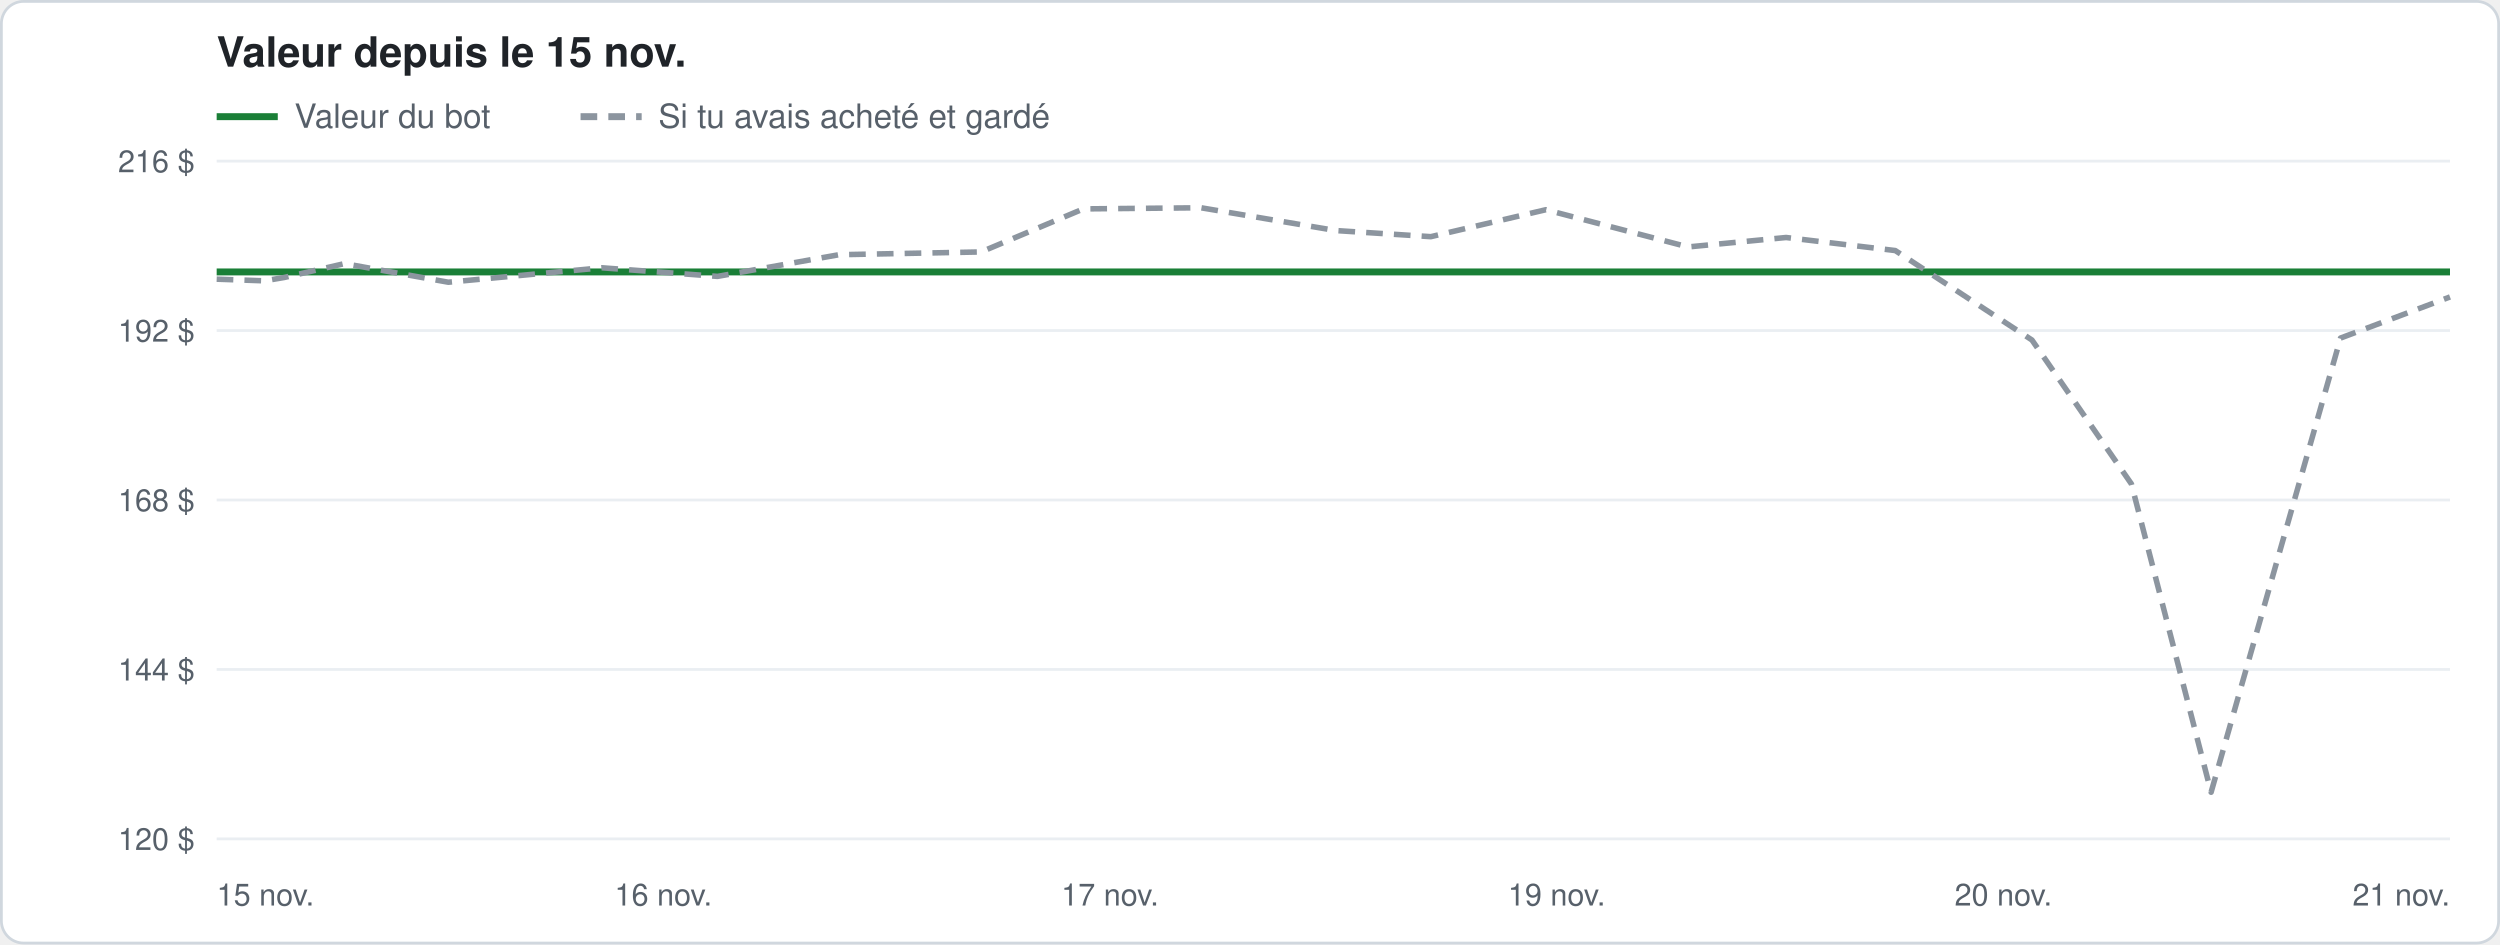
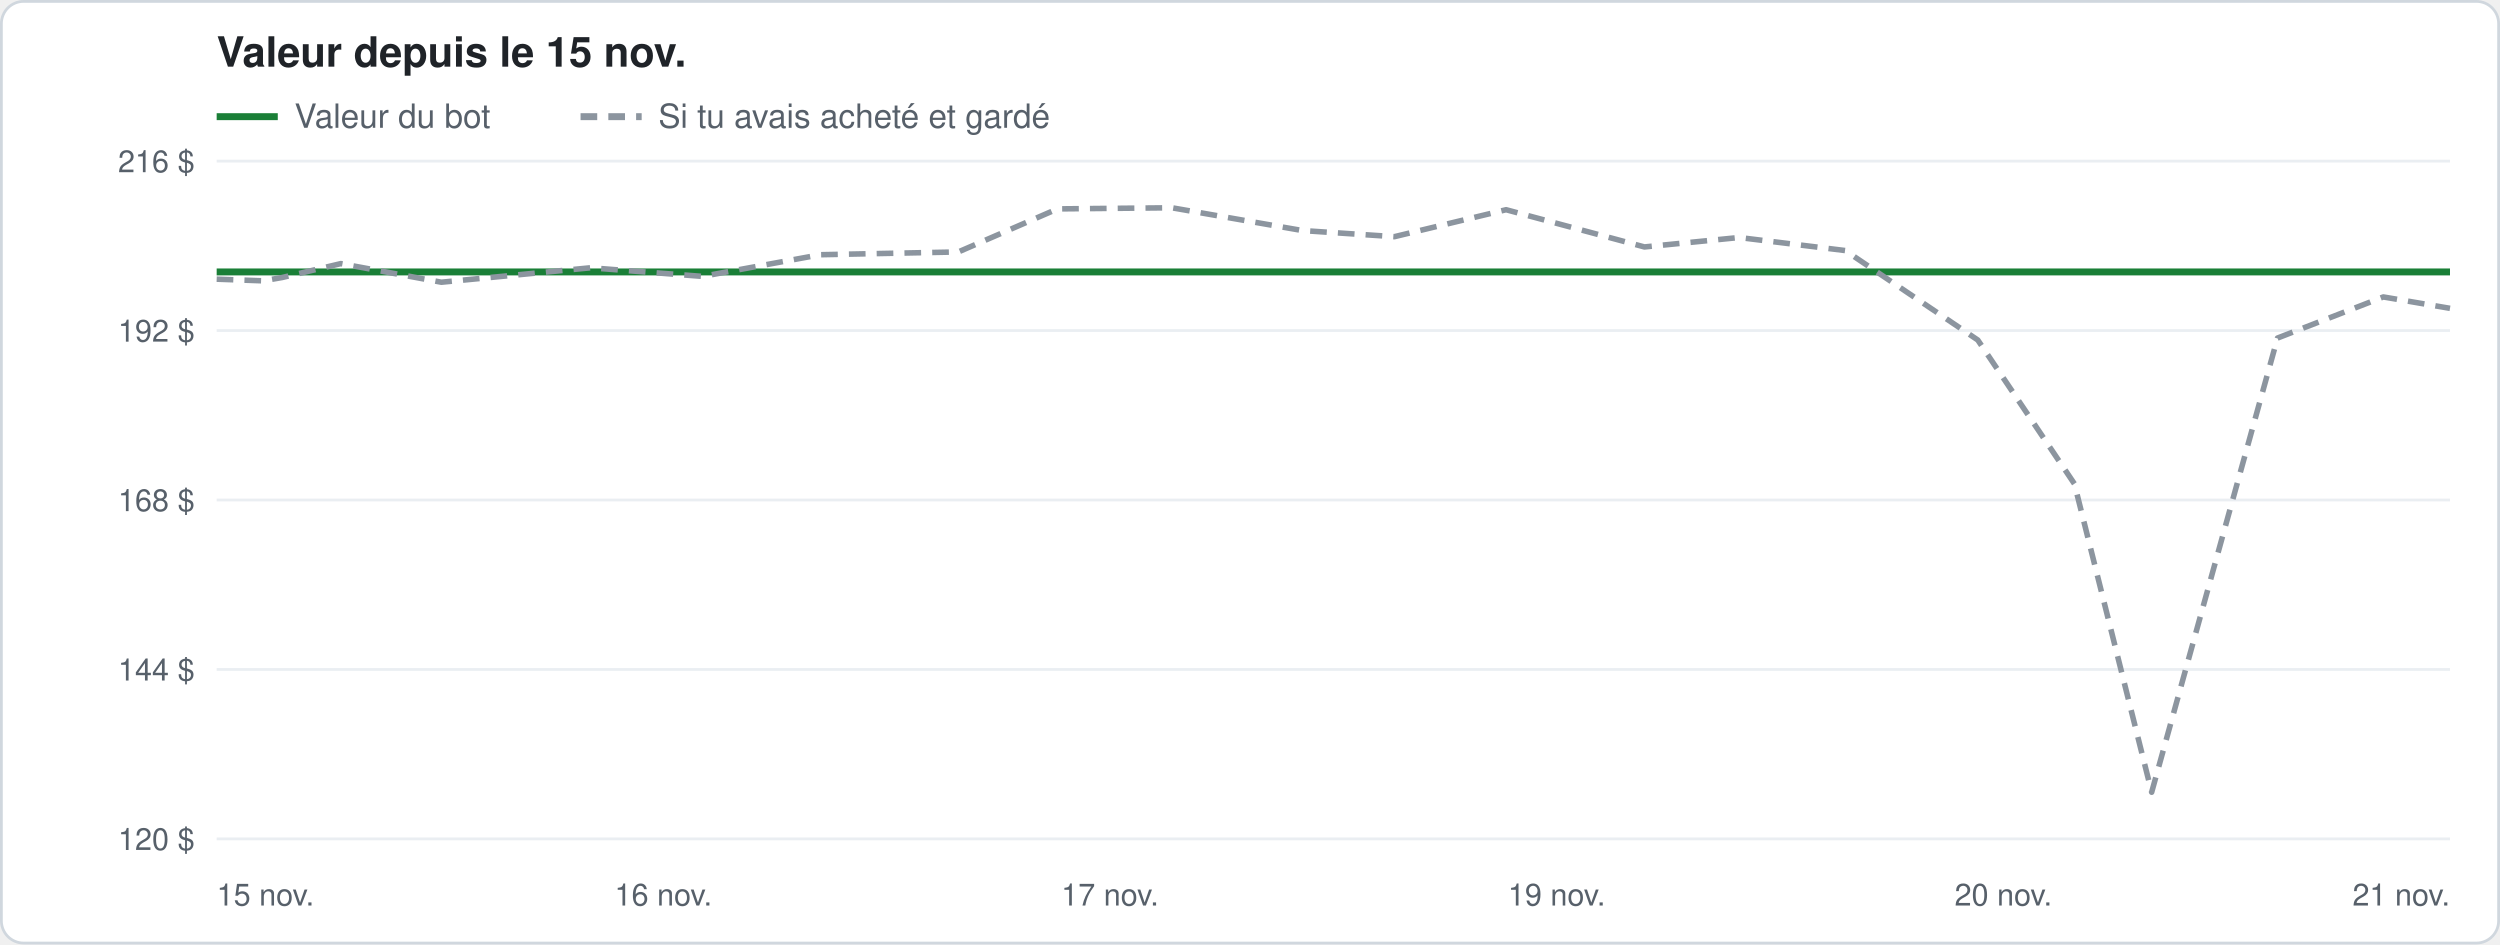
<svg xmlns="http://www.w3.org/2000/svg" width="900" height="340" viewBox="0 0 900 340" font-family="-apple-system, Segoe UI, Helvetica, Arial, sans-serif">
  <rect x="0.5" y="0.5" width="899" height="339" rx="8" fill="#ffffff" stroke="#d0d7de" />
  <text x="78" y="24" font-size="15" font-weight="600" fill="#1f2328">Valeur depuis le 15 nov.</text>
  <line x1="78" y1="42" x2="100" y2="42" stroke="#1a7f37" stroke-width="2.5" />
  <text x="106" y="46" font-size="12" fill="#57606a">Valeur du bot</text>
  <line x1="209" y1="42" x2="231" y2="42" stroke="#8c959f" stroke-width="2.5" stroke-dasharray="6 4" />
  <text x="237" y="46" font-size="12" fill="#57606a">Si tu avais acheté et gardé</text>
  <line x1="78" y1="302.0" x2="882" y2="302.0" stroke="#eaeef2" />
  <text x="70" y="306.0" font-size="11" fill="#57606a" text-anchor="end">120 $</text>
  <line x1="78" y1="241.0" x2="882" y2="241.0" stroke="#eaeef2" />
  <text x="70" y="245.0" font-size="11" fill="#57606a" text-anchor="end">144 $</text>
  <line x1="78" y1="180.0" x2="882" y2="180.0" stroke="#eaeef2" />
  <text x="70" y="184.0" font-size="11" fill="#57606a" text-anchor="end">168 $</text>
  <line x1="78" y1="119.0" x2="882" y2="119.0" stroke="#eaeef2" />
  <text x="70" y="123.0" font-size="11" fill="#57606a" text-anchor="end">192 $</text>
  <line x1="78" y1="58.0" x2="882" y2="58.0" stroke="#eaeef2" />
  <text x="70" y="62.0" font-size="11" fill="#57606a" text-anchor="end">216 $</text>
  <text x="78.0" y="326" font-size="11" fill="#57606a" text-anchor="start">15 nov.</text>
  <text x="238.8" y="326" font-size="11" fill="#57606a" text-anchor="middle">16 nov.</text>
  <text x="399.6" y="326" font-size="11" fill="#57606a" text-anchor="middle">17 nov.</text>
  <text x="560.4" y="326" font-size="11" fill="#57606a" text-anchor="middle">19 nov.</text>
  <text x="721.2" y="326" font-size="11" fill="#57606a" text-anchor="middle">20 nov.</text>
  <text x="882.0" y="326" font-size="11" fill="#57606a" text-anchor="end">21 nov.</text>
-   <polyline points="78.0,97.9 95.2,97.9 102.3,97.9 124.0,97.9 161.4,97.9 216.7,97.9 258.3,97.9 302.0,97.9 353.2,97.9 390.0,97.9 432.4,97.9 480.9,97.9 515.1,97.9 556.5,97.9 607.7,97.9 643.0,97.9 682.3,97.9 731.5,97.9 767.3,97.9 796.0,97.9 842.6,97.9 882.0,97.9" fill="none" stroke="#1a7f37" stroke-width="2.5" stroke-linejoin="round" />
-   <polyline points="78.0,100.5 95.2,101.1 102.3,99.9 124.0,94.9 161.4,101.6 216.7,96.4 258.3,99.5 302.0,91.7 353.2,90.7 390.0,75.2 432.4,74.8 480.9,83.0 515.1,85.2 556.5,75.5 607.7,88.9 643.0,85.5 682.3,90.2 731.5,122.4 767.3,174.2 796.0,285.2 842.6,121.7 882.0,106.9" fill="none" stroke="#8c959f" stroke-width="2" stroke-linejoin="round" stroke-dasharray="6 4" />
+   <polyline points="78.0,97.9 94.7,97.9 101.6,97.9 122.7,97.9 158.9,97.9 212.6,97.9 252.9,97.9 295.3,97.9 345.0,97.9 380.7,97.9 421.9,97.9 468.9,97.9 502.0,97.9 542.2,97.9 592.0,97.9 626.1,97.9 664.3,97.9 712.0,97.9 746.8,97.9 774.6,97.9 819.9,97.9 858.0,97.9 882.0,97.9" fill="none" stroke="#1a7f37" stroke-width="2.5" stroke-linejoin="round" />
+   <polyline points="78.0,100.5 94.7,101.1 101.6,99.9 122.7,94.9 158.9,101.6 212.6,96.4 252.9,99.5 295.3,91.7 345.0,90.7 380.7,75.2 421.9,74.8 468.9,83.0 502.0,85.2 542.2,75.5 592.0,88.9 626.1,85.5 664.3,90.2 712.0,122.4 746.8,174.2 774.6,285.2 819.9,121.7 858.0,106.9 882.0,111.0" fill="none" stroke="#8c959f" stroke-width="2" stroke-linejoin="round" stroke-dasharray="6 4" />
</svg>
